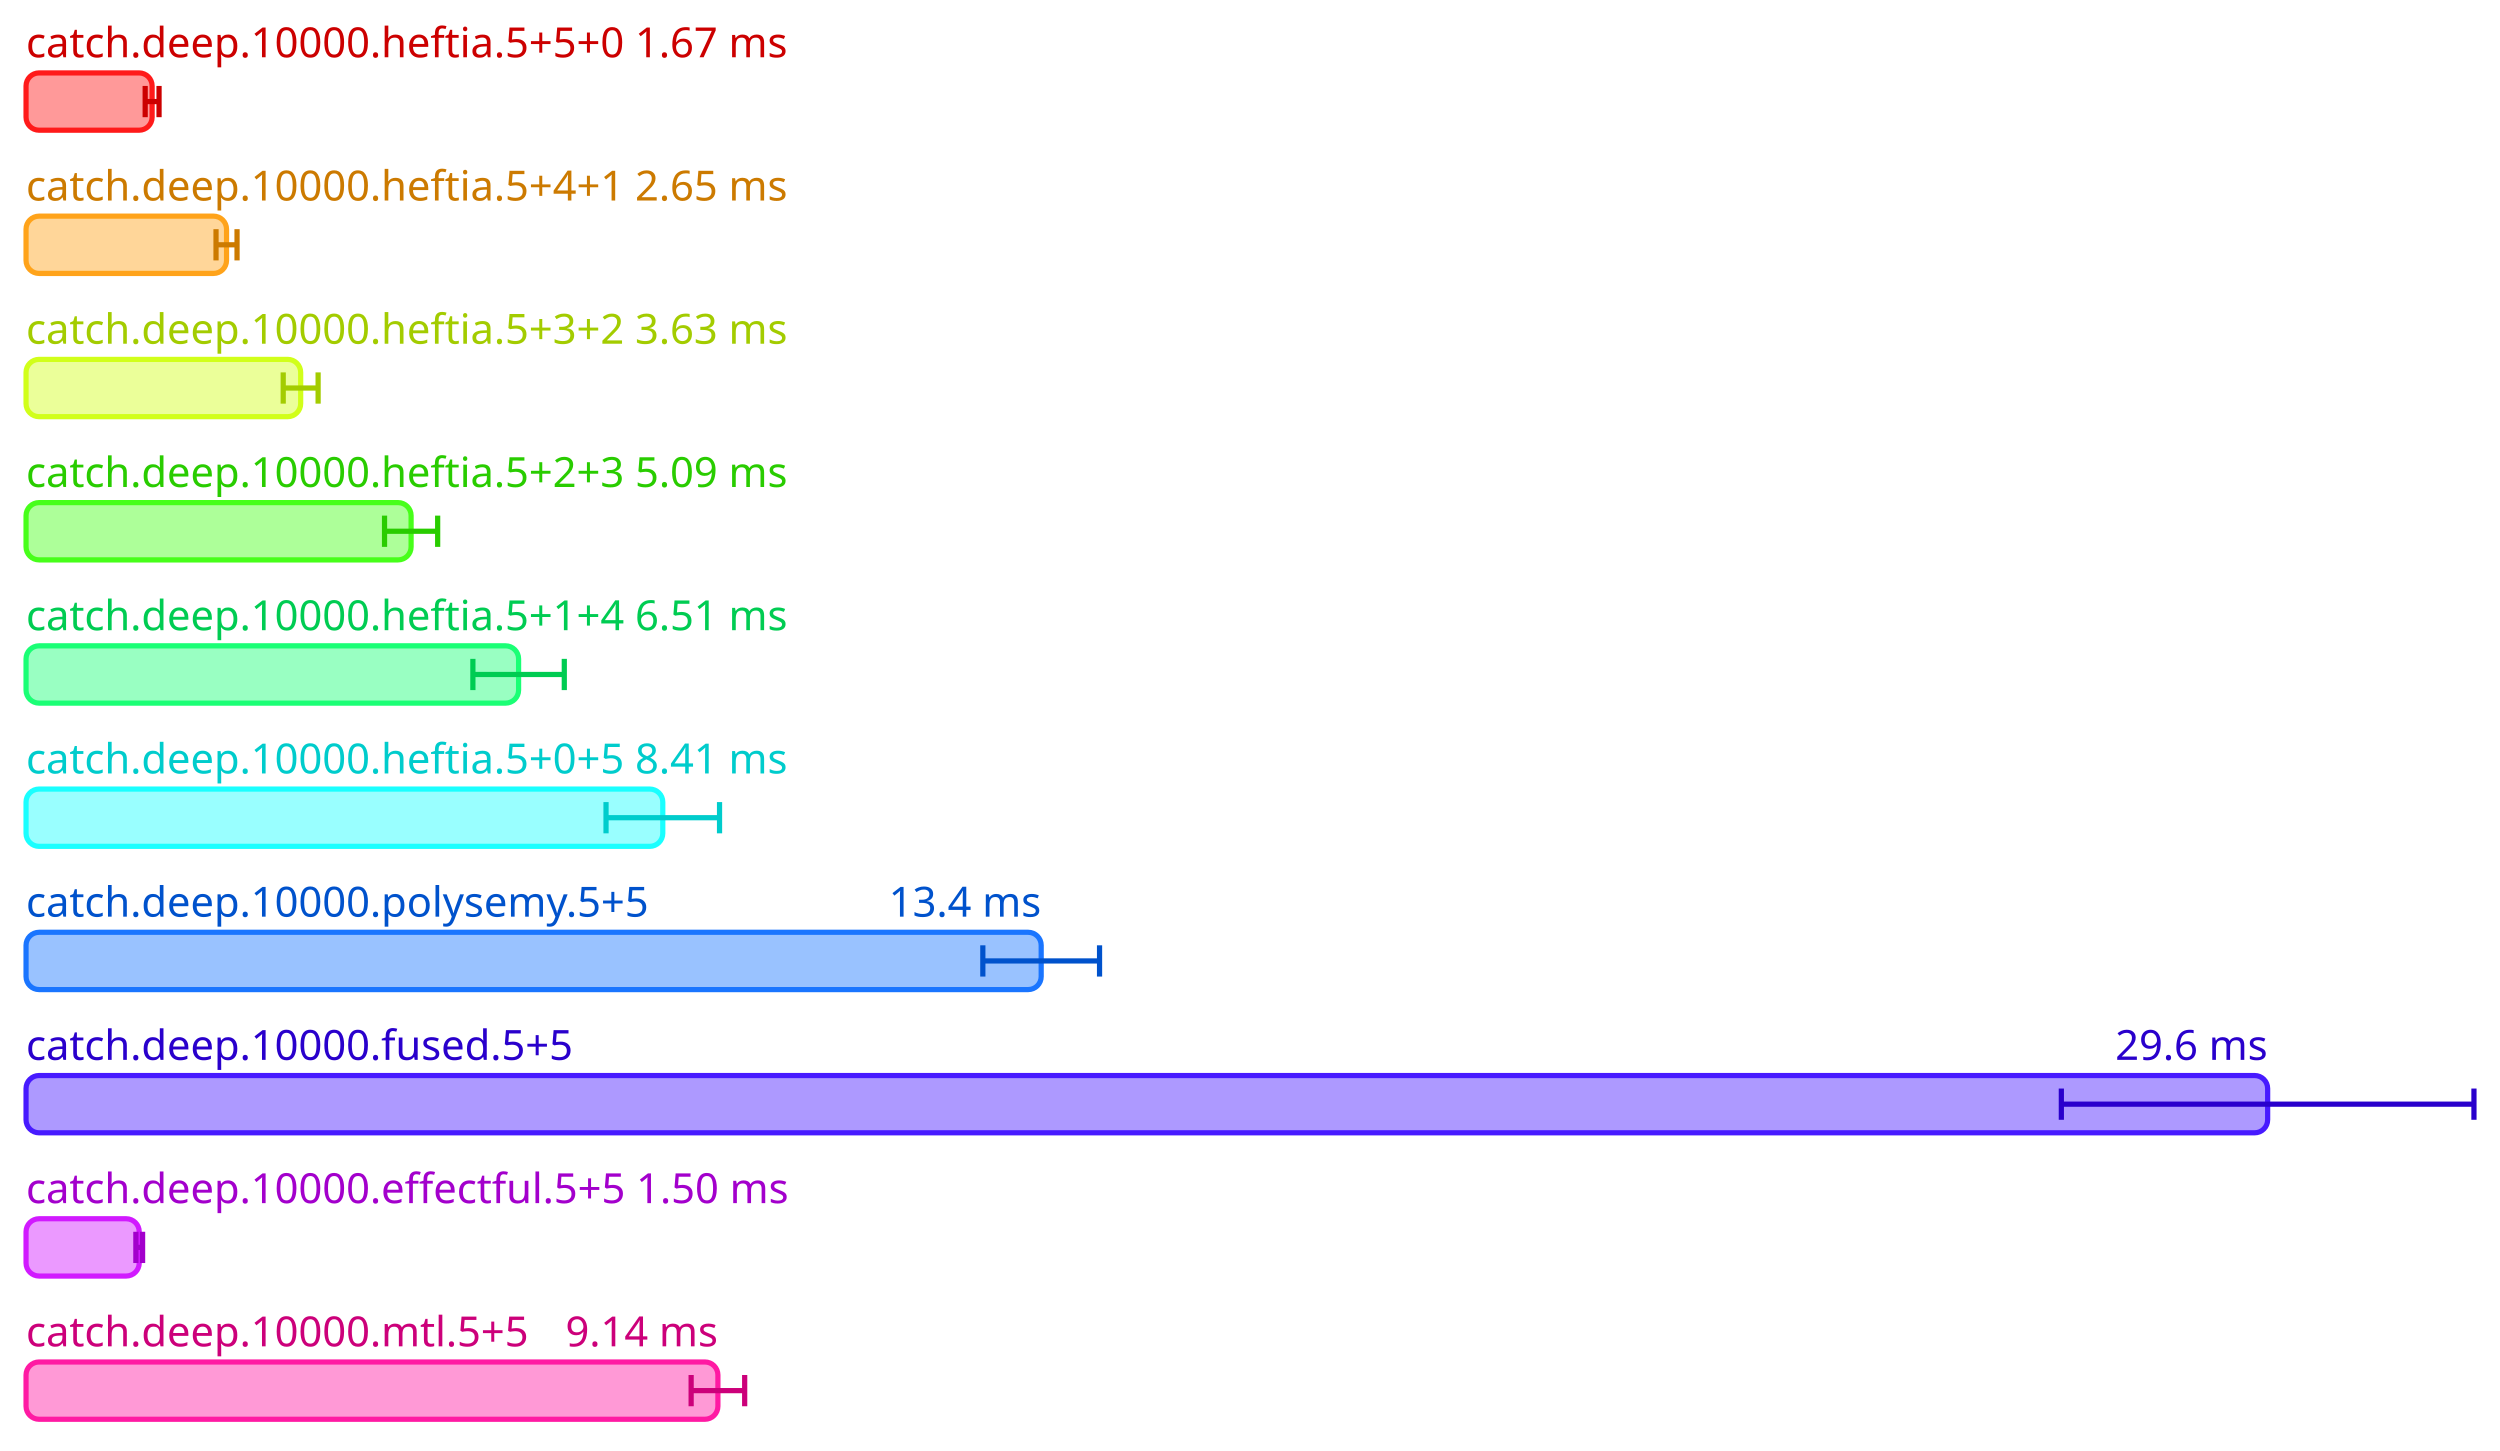
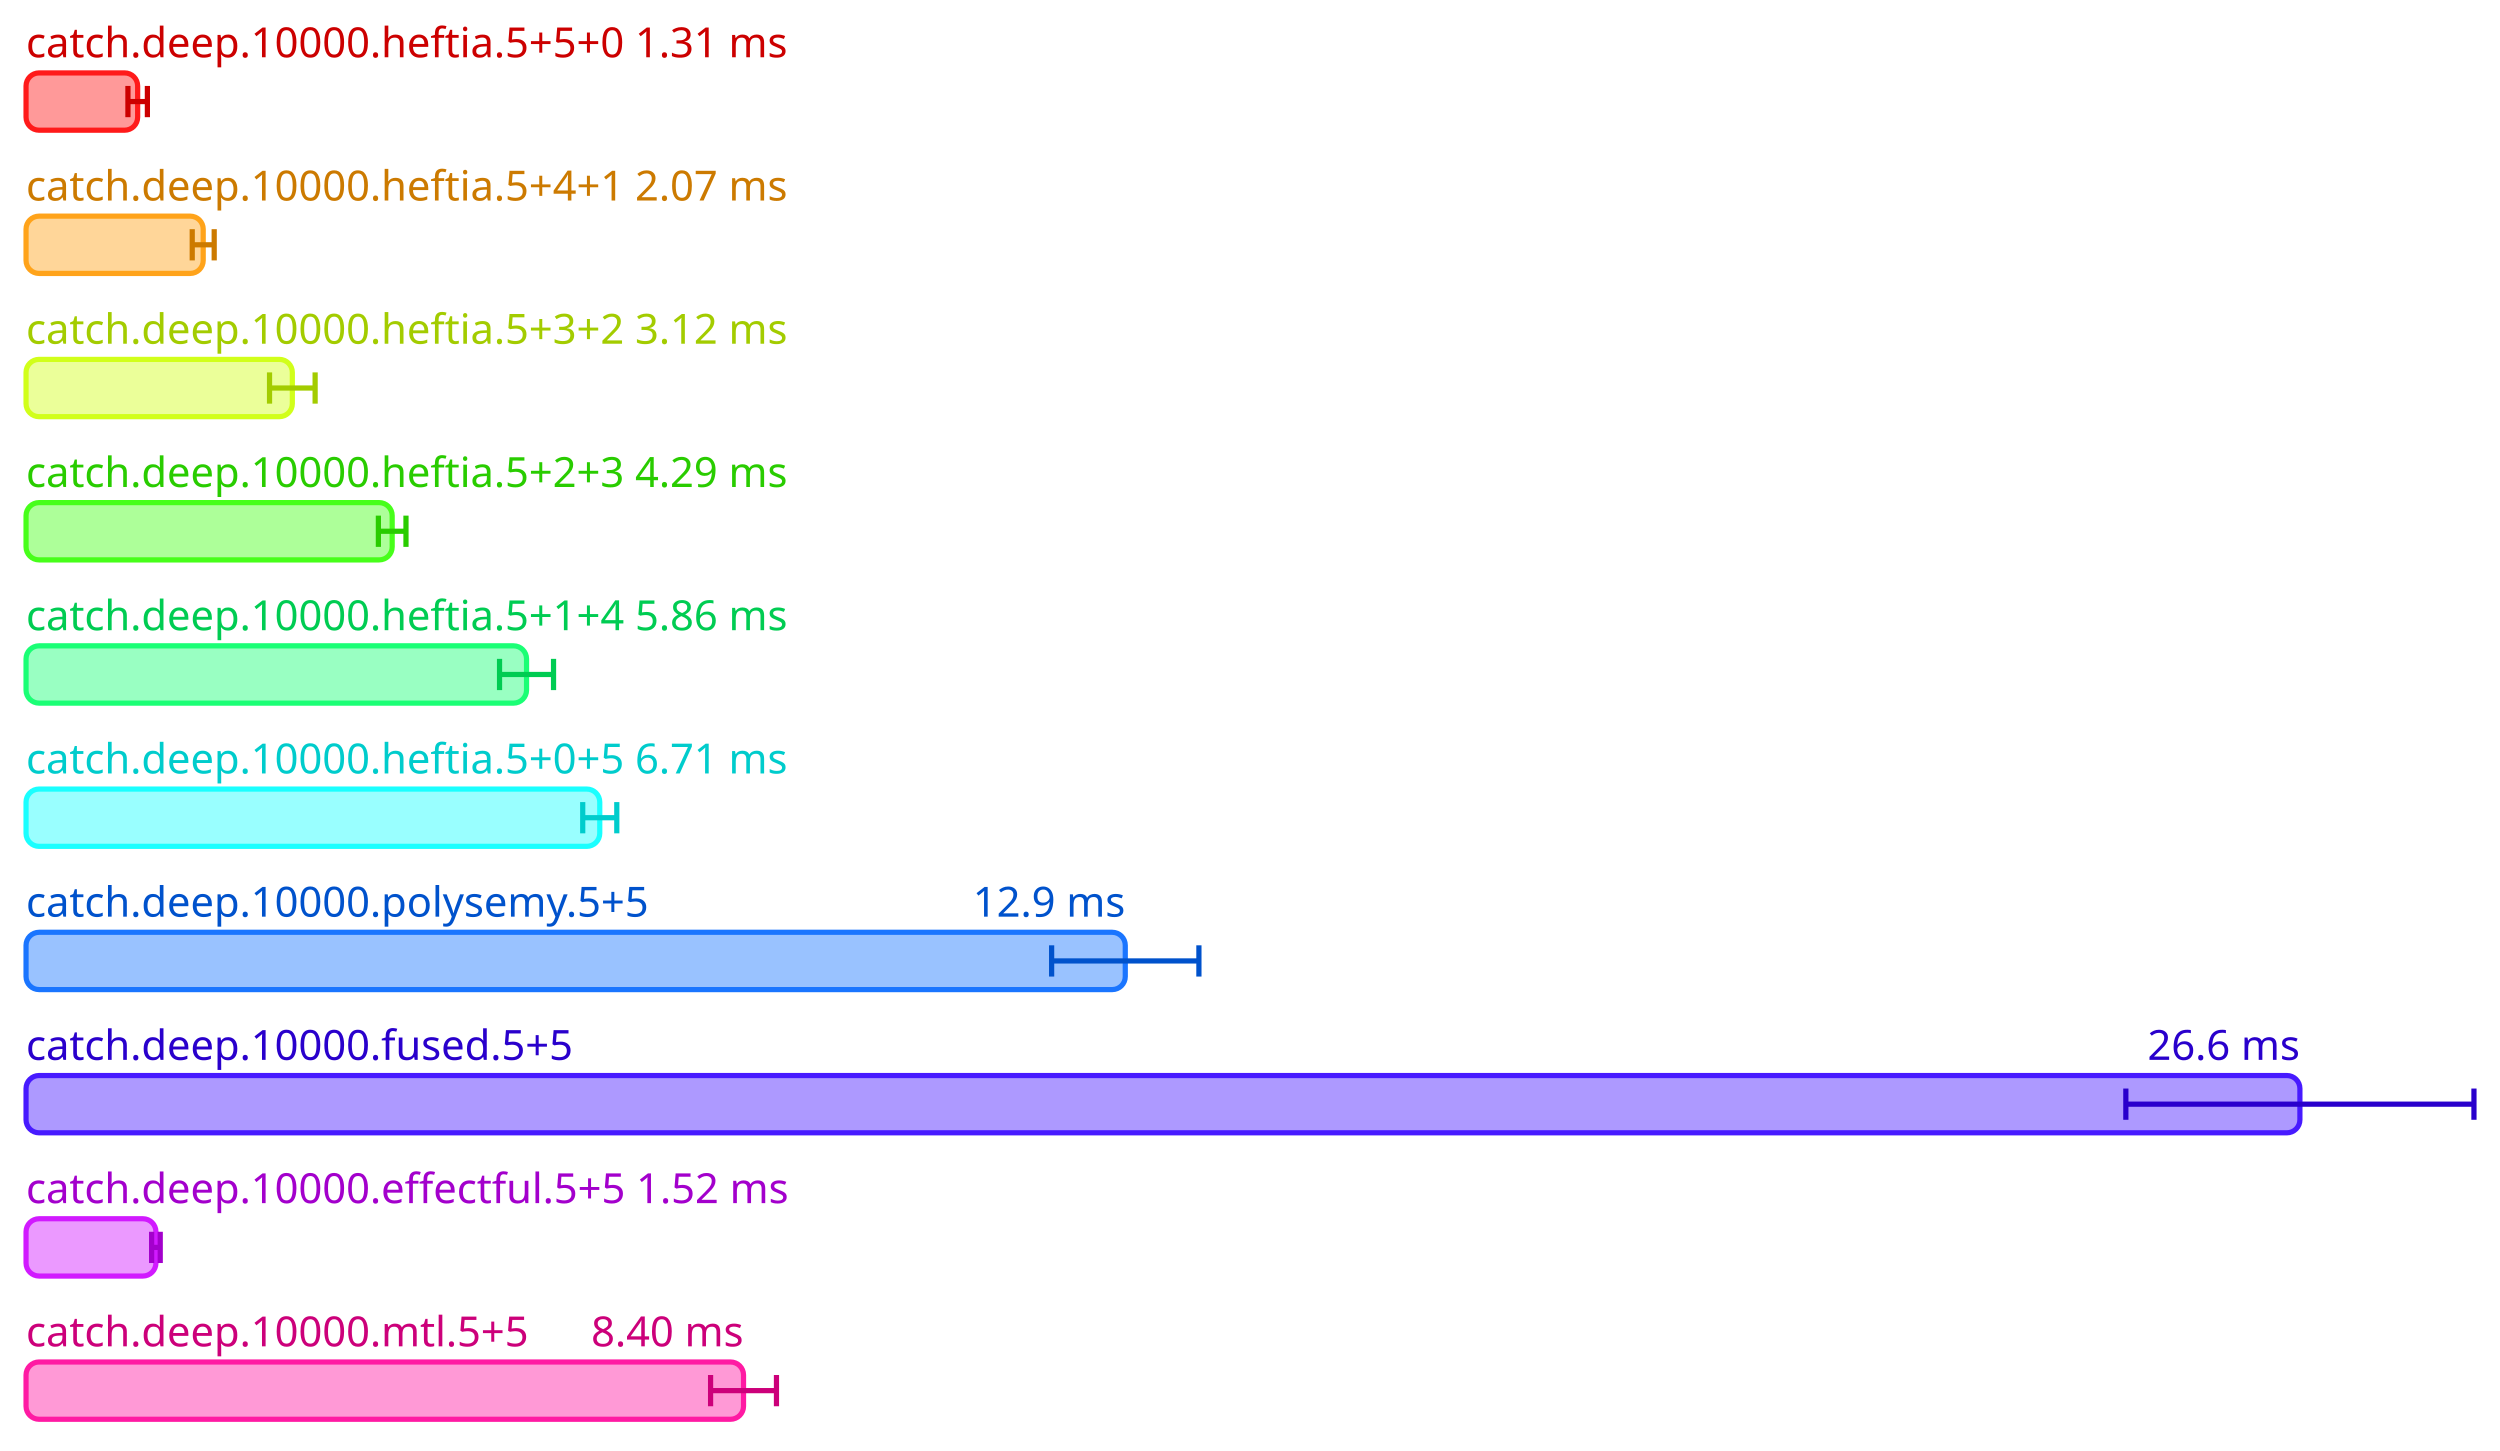
<svg xmlns="http://www.w3.org/2000/svg" height="557" width="960.0" font-size="16" font-family="sans-serif" stroke-width="2">
  <g transform="translate(10.0 0)">
-     <text fill="hsl(0, 100%, 40%)" y="22">catch.deep.10000.heftia.5+5+0 1.67 ms</text>
+     <text fill="hsl(0, 100%, 40%)" y="22">catch.deep.10000.heftia.5+5+0 1.31 ms</text>
    <g>
-       <rect y="28" rx="5" height="22" width="48.411" fill="hsl(0, 100%, 80%)" stroke="hsl(0, 100%, 55%)" />
+       <rect y="28" rx="5" height="22" width="42.859" fill="hsl(0, 100%, 80%)" stroke="hsl(0, 100%, 55%)" />
      <g stroke="hsl(0, 100%, 40%)">
-         <line x1="45.747" x2="51.074" y1="39" y2="39" />
-         <line x1="45.747" x2="45.747" y1="33" y2="45" />
-         <line x1="51.074" x2="51.074" y1="33" y2="45" />
+         <line x1="39.123" x2="46.596" y1="39" y2="39" />
+         <line x1="39.123" x2="39.123" y1="33" y2="45" />
+         <line x1="46.596" x2="46.596" y1="33" y2="45" />
      </g>
    </g>
-     <text fill="hsl(36, 100%, 40%)" y="77">catch.deep.10000.heftia.5+4+1 2.65 ms</text>
+     <text fill="hsl(36, 100%, 40%)" y="77">catch.deep.10000.heftia.5+4+1 2.07 ms</text>
    <g>
-       <rect y="83" rx="5" height="22" width="76.988" fill="hsl(36, 100%, 80%)" stroke="hsl(36, 100%, 55%)" />
+       <rect y="83" rx="5" height="22" width="68.034" fill="hsl(36, 100%, 80%)" stroke="hsl(36, 100%, 55%)" />
      <g stroke="hsl(36, 100%, 40%)">
-         <line x1="72.953" x2="81.023" y1="94" y2="94" />
-         <line x1="72.953" x2="72.953" y1="88" y2="100" />
-         <line x1="81.023" x2="81.023" y1="88" y2="100" />
+         <line x1="63.815" x2="72.254" y1="94" y2="94" />
+         <line x1="63.815" x2="63.815" y1="88" y2="100" />
+         <line x1="72.254" x2="72.254" y1="88" y2="100" />
      </g>
    </g>
-     <text fill="hsl(72, 100%, 40%)" y="132">catch.deep.10000.heftia.5+3+2 3.63 ms</text>
+     <text fill="hsl(72, 100%, 40%)" y="132">catch.deep.10000.heftia.5+3+2 3.12 ms</text>
    <g>
-       <rect y="138" rx="5" height="22" width="105.456" fill="hsl(72, 100%, 80%)" stroke="hsl(72, 100%, 55%)" />
+       <rect y="138" rx="5" height="22" width="102.254" fill="hsl(72, 100%, 80%)" stroke="hsl(72, 100%, 55%)" />
      <g stroke="hsl(72, 100%, 40%)">
-         <line x1="98.756" x2="112.155" y1="149" y2="149" />
-         <line x1="98.756" x2="98.756" y1="143" y2="155" />
-         <line x1="112.155" x2="112.155" y1="143" y2="155" />
+         <line x1="93.5" x2="111.008" y1="149" y2="149" />
+         <line x1="93.5" x2="93.5" y1="143" y2="155" />
+         <line x1="111.008" x2="111.008" y1="143" y2="155" />
      </g>
    </g>
-     <text fill="hsl(108, 100%, 40%)" y="187">catch.deep.10000.heftia.5+2+3 5.09 ms</text>
+     <text fill="hsl(108, 100%, 40%)" y="187">catch.deep.10000.heftia.5+2+3 4.29 ms</text>
    <g>
-       <rect y="193" rx="5" height="22" width="147.862" fill="hsl(108, 100%, 80%)" stroke="hsl(108, 100%, 55%)" />
+       <rect y="193" rx="5" height="22" width="140.596" fill="hsl(108, 100%, 80%)" stroke="hsl(108, 100%, 55%)" />
      <g stroke="hsl(108, 100%, 40%)">
-         <line x1="137.661" x2="158.062" y1="204" y2="204" />
-         <line x1="137.661" x2="137.661" y1="198" y2="210" />
-         <line x1="158.062" x2="158.062" y1="198" y2="210" />
+         <line x1="135.298" x2="145.895" y1="204" y2="204" />
+         <line x1="135.298" x2="135.298" y1="198" y2="210" />
+         <line x1="145.895" x2="145.895" y1="198" y2="210" />
      </g>
    </g>
-     <text fill="hsl(144, 100%, 40%)" y="242">catch.deep.10000.heftia.5+1+4 6.51 ms</text>
+     <text fill="hsl(144, 100%, 40%)" y="242">catch.deep.10000.heftia.5+1+4 5.86 ms</text>
    <g>
-       <rect y="248" rx="5" height="22" width="189.139" fill="hsl(144, 100%, 80%)" stroke="hsl(144, 100%, 55%)" />
+       <rect y="248" rx="5" height="22" width="192.19" fill="hsl(144, 100%, 80%)" stroke="hsl(144, 100%, 55%)" />
      <g stroke="hsl(144, 100%, 40%)">
-         <line x1="171.589" x2="206.688" y1="259" y2="259" />
-         <line x1="171.589" x2="171.589" y1="253" y2="265" />
-         <line x1="206.688" x2="206.688" y1="253" y2="265" />
+         <line x1="181.823" x2="202.557" y1="259" y2="259" />
+         <line x1="181.823" x2="181.823" y1="253" y2="265" />
+         <line x1="202.557" x2="202.557" y1="253" y2="265" />
      </g>
    </g>
-     <text fill="hsl(180, 100%, 40%)" y="297">catch.deep.10000.heftia.5+0+5 8.41 ms</text>
+     <text fill="hsl(180, 100%, 40%)" y="297">catch.deep.10000.heftia.5+0+5 6.71 ms</text>
    <g>
-       <rect y="303" rx="5" height="22" width="244.508" fill="hsl(180, 100%, 80%)" stroke="hsl(180, 100%, 55%)" />
+       <rect y="303" rx="5" height="22" width="220.305" fill="hsl(180, 100%, 80%)" stroke="hsl(180, 100%, 55%)" />
      <g stroke="hsl(180, 100%, 40%)">
-         <line x1="222.715" x2="266.302" y1="314" y2="314" />
-         <line x1="222.715" x2="222.715" y1="308" y2="320" />
-         <line x1="266.302" x2="266.302" y1="308" y2="320" />
+         <line x1="213.764" x2="226.847" y1="314" y2="314" />
+         <line x1="213.764" x2="213.764" y1="308" y2="320" />
+         <line x1="226.847" x2="226.847" y1="308" y2="320" />
      </g>
    </g>
    <g fill="hsl(216, 100%, 40%)">
      <text y="352">catch.deep.10000.polysemy.5+5</text>
-       <text y="352" x="389.816" text-anchor="end">13.4 ms</text>
+       <text y="352" x="422.103" text-anchor="end">12.9 ms</text>
    </g>
    <g>
-       <rect y="358" rx="5" height="22" width="389.816" fill="hsl(216, 100%, 80%)" stroke="hsl(216, 100%, 55%)" />
+       <rect y="358" rx="5" height="22" width="422.103" fill="hsl(216, 100%, 80%)" stroke="hsl(216, 100%, 55%)" />
      <g stroke="hsl(216, 100%, 40%)">
-         <line x1="367.407" x2="412.225" y1="369" y2="369" />
-         <line x1="367.407" x2="367.407" y1="363" y2="375" />
-         <line x1="412.225" x2="412.225" y1="363" y2="375" />
+         <line x1="393.825" x2="450.382" y1="369" y2="369" />
+         <line x1="393.825" x2="393.825" y1="363" y2="375" />
+         <line x1="450.382" x2="450.382" y1="363" y2="375" />
      </g>
    </g>
    <g fill="hsl(252, 100%, 40%)">
      <text y="407">catch.deep.10000.fused.5+5</text>
-       <text y="407" x="860.777" text-anchor="end">29.6 ms</text>
+       <text y="407" x="873.162" text-anchor="end">26.6 ms</text>
    </g>
    <g>
-       <rect y="413" rx="5" height="22" width="860.777" fill="hsl(252, 100%, 80%)" stroke="hsl(252, 100%, 55%)" />
+       <rect y="413" rx="5" height="22" width="873.162" fill="hsl(252, 100%, 80%)" stroke="hsl(252, 100%, 55%)" />
      <g stroke="hsl(252, 100%, 40%)">
-         <line x1="781.555" x2="940.0" y1="424" y2="424" />
-         <line x1="781.555" x2="781.555" y1="418" y2="430" />
+         <line x1="806.324" x2="940.0" y1="424" y2="424" />
+         <line x1="806.324" x2="806.324" y1="418" y2="430" />
        <line x1="940.0" x2="940.0" y1="418" y2="430" />
      </g>
    </g>
-     <text fill="hsl(288, 100%, 40%)" y="462">catch.deep.10000.effectful.5+5 1.50 ms</text>
+     <text fill="hsl(288, 100%, 40%)" y="462">catch.deep.10000.effectful.5+5 1.52 ms</text>
    <g>
-       <rect y="468" rx="5" height="22" width="43.462" fill="hsl(288, 100%, 80%)" stroke="hsl(288, 100%, 55%)" />
+       <rect y="468" rx="5" height="22" width="49.877" fill="hsl(288, 100%, 80%)" stroke="hsl(288, 100%, 55%)" />
      <g stroke="hsl(288, 100%, 40%)">
-         <line x1="42.171" x2="44.754" y1="479" y2="479" />
-         <line x1="42.171" x2="42.171" y1="473" y2="485" />
-         <line x1="44.754" x2="44.754" y1="473" y2="485" />
+         <line x1="48.223" x2="51.531" y1="479" y2="479" />
+         <line x1="48.223" x2="48.223" y1="473" y2="485" />
+         <line x1="51.531" x2="51.531" y1="473" y2="485" />
      </g>
    </g>
    <g fill="hsl(324, 100%, 40%)">
      <text y="517">catch.deep.10000.mtl.5+5</text>
-       <text y="517" x="265.676" text-anchor="end">9.14 ms</text>
+       <text y="517" x="275.513" text-anchor="end">8.40 ms</text>
    </g>
    <g>
-       <rect y="523" rx="5" height="22" width="265.676" fill="hsl(324, 100%, 80%)" stroke="hsl(324, 100%, 55%)" />
+       <rect y="523" rx="5" height="22" width="275.513" fill="hsl(324, 100%, 80%)" stroke="hsl(324, 100%, 55%)" />
      <g stroke="hsl(324, 100%, 40%)">
-         <line x1="255.397" x2="275.955" y1="534" y2="534" />
-         <line x1="255.397" x2="255.397" y1="528" y2="540" />
-         <line x1="275.955" x2="275.955" y1="528" y2="540" />
+         <line x1="262.862" x2="288.163" y1="534" y2="534" />
+         <line x1="262.862" x2="262.862" y1="528" y2="540" />
+         <line x1="288.163" x2="288.163" y1="528" y2="540" />
      </g>
    </g>
  </g>
</svg>
